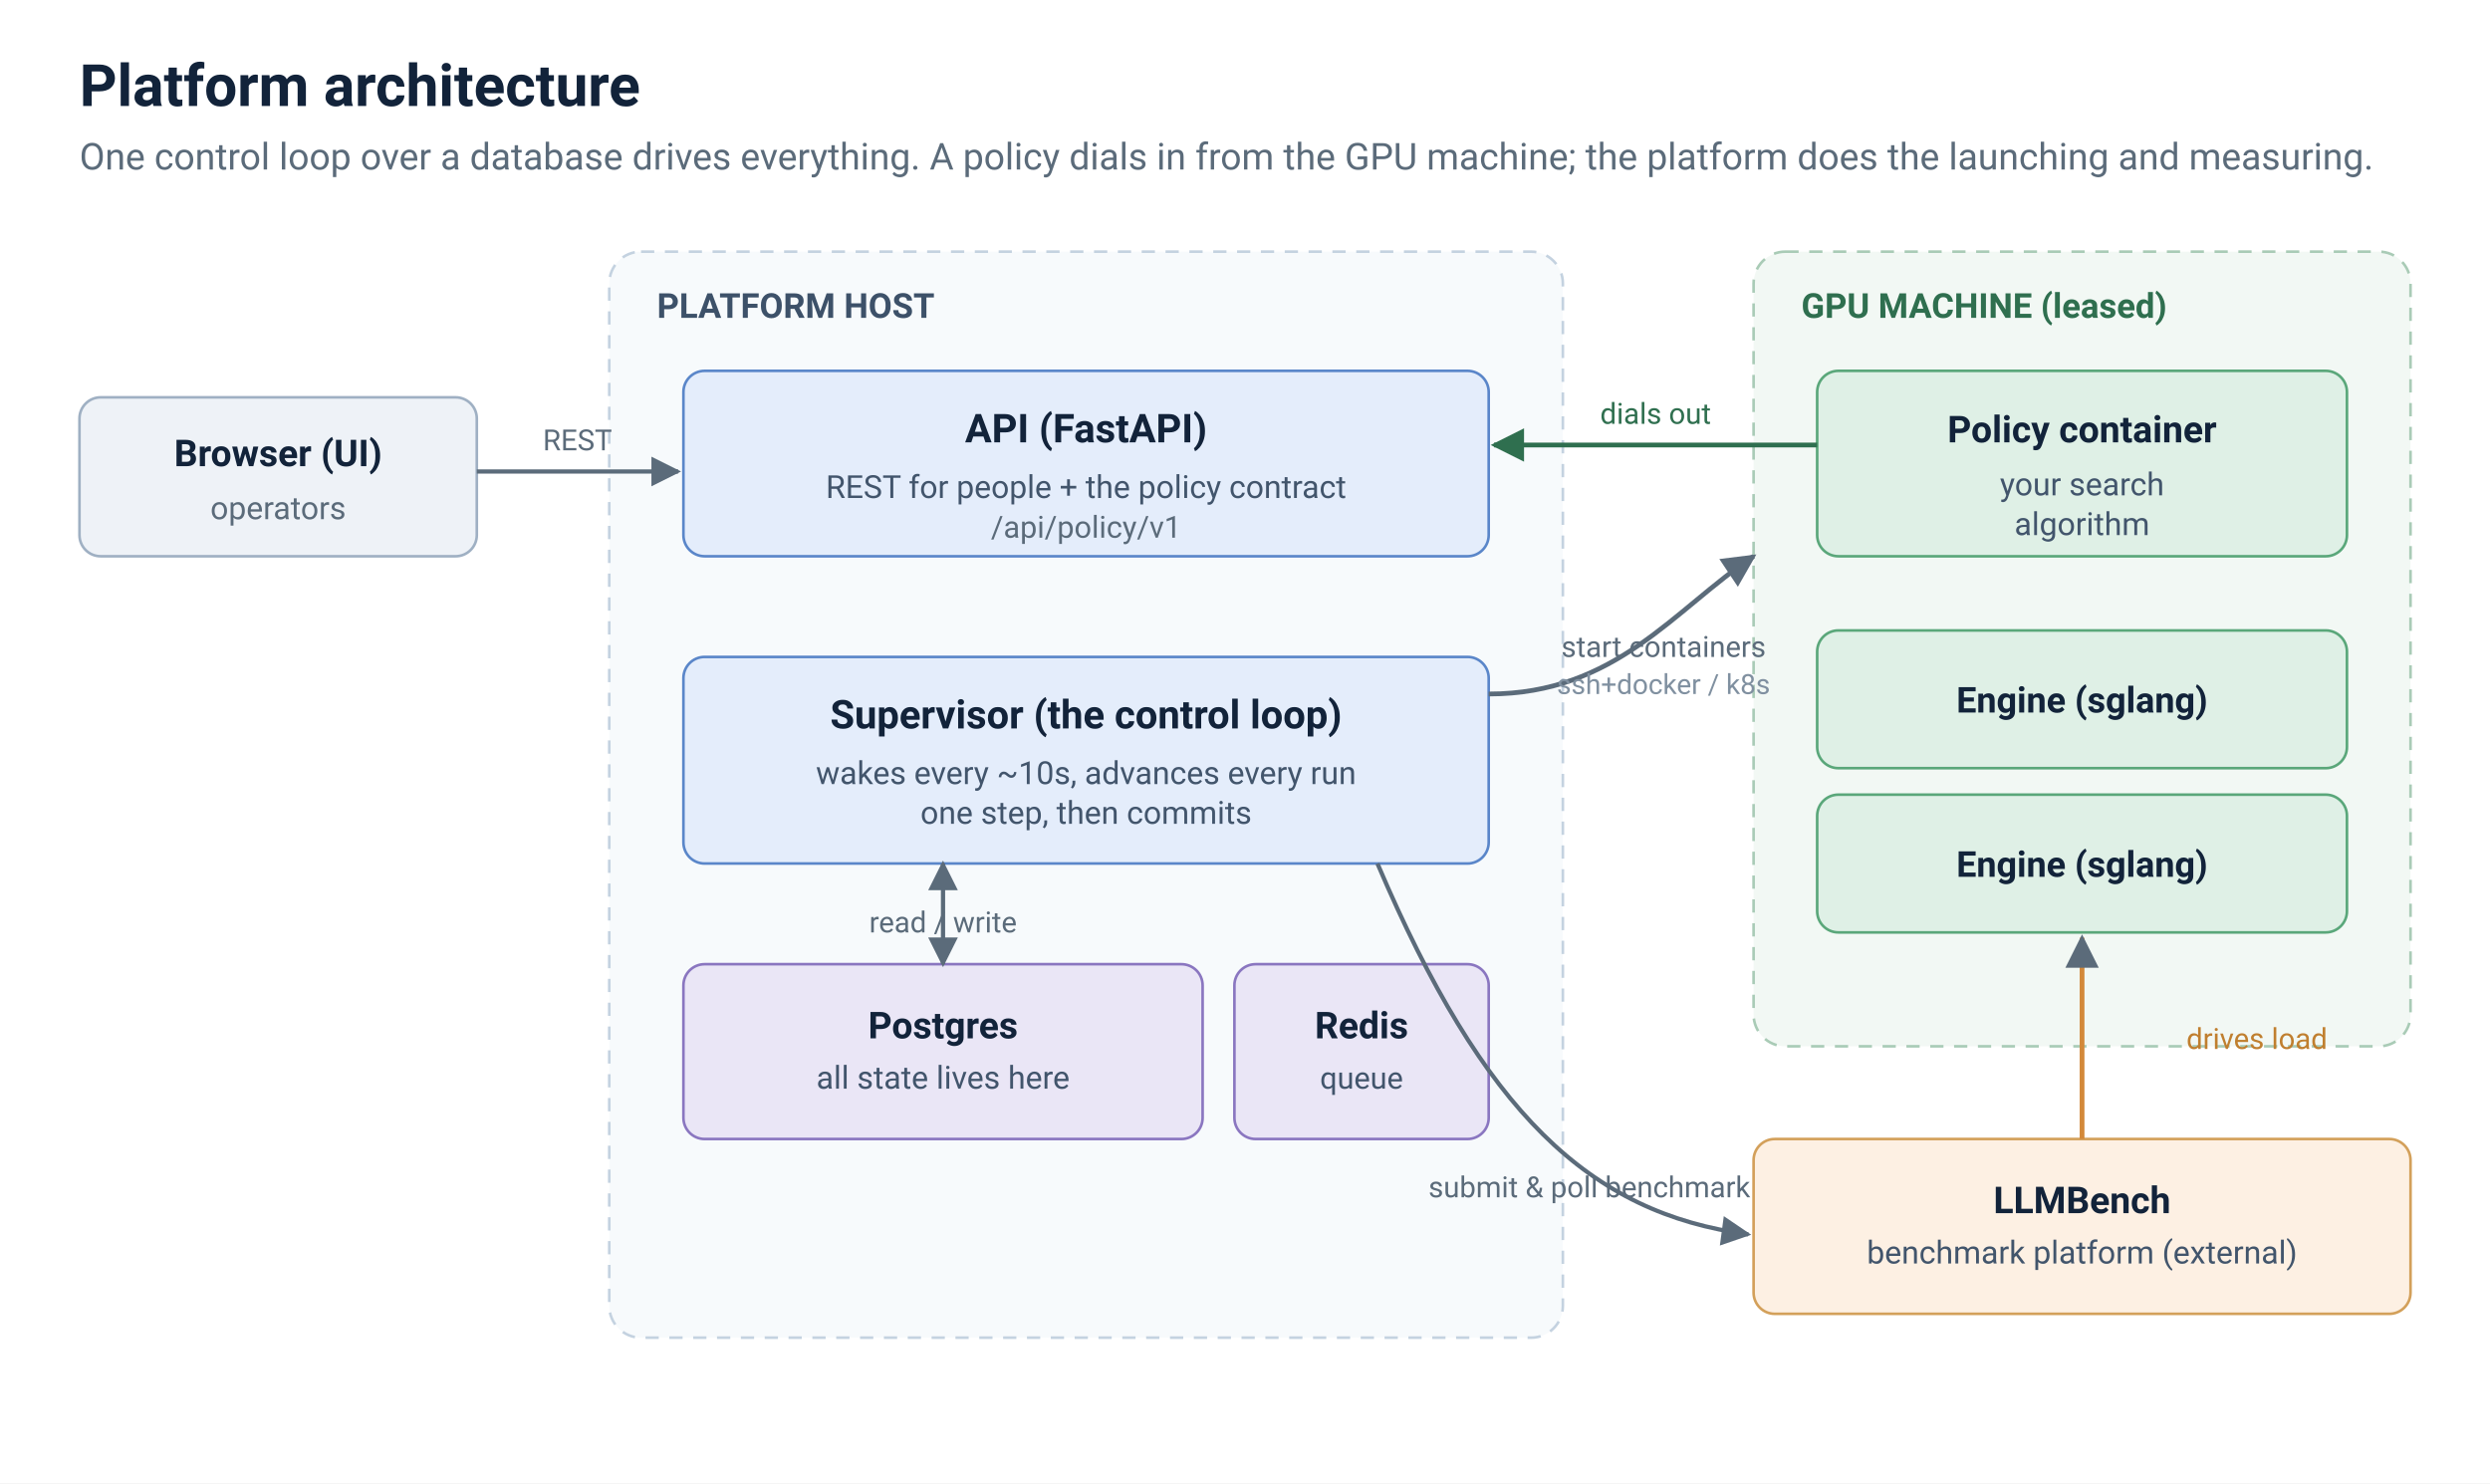
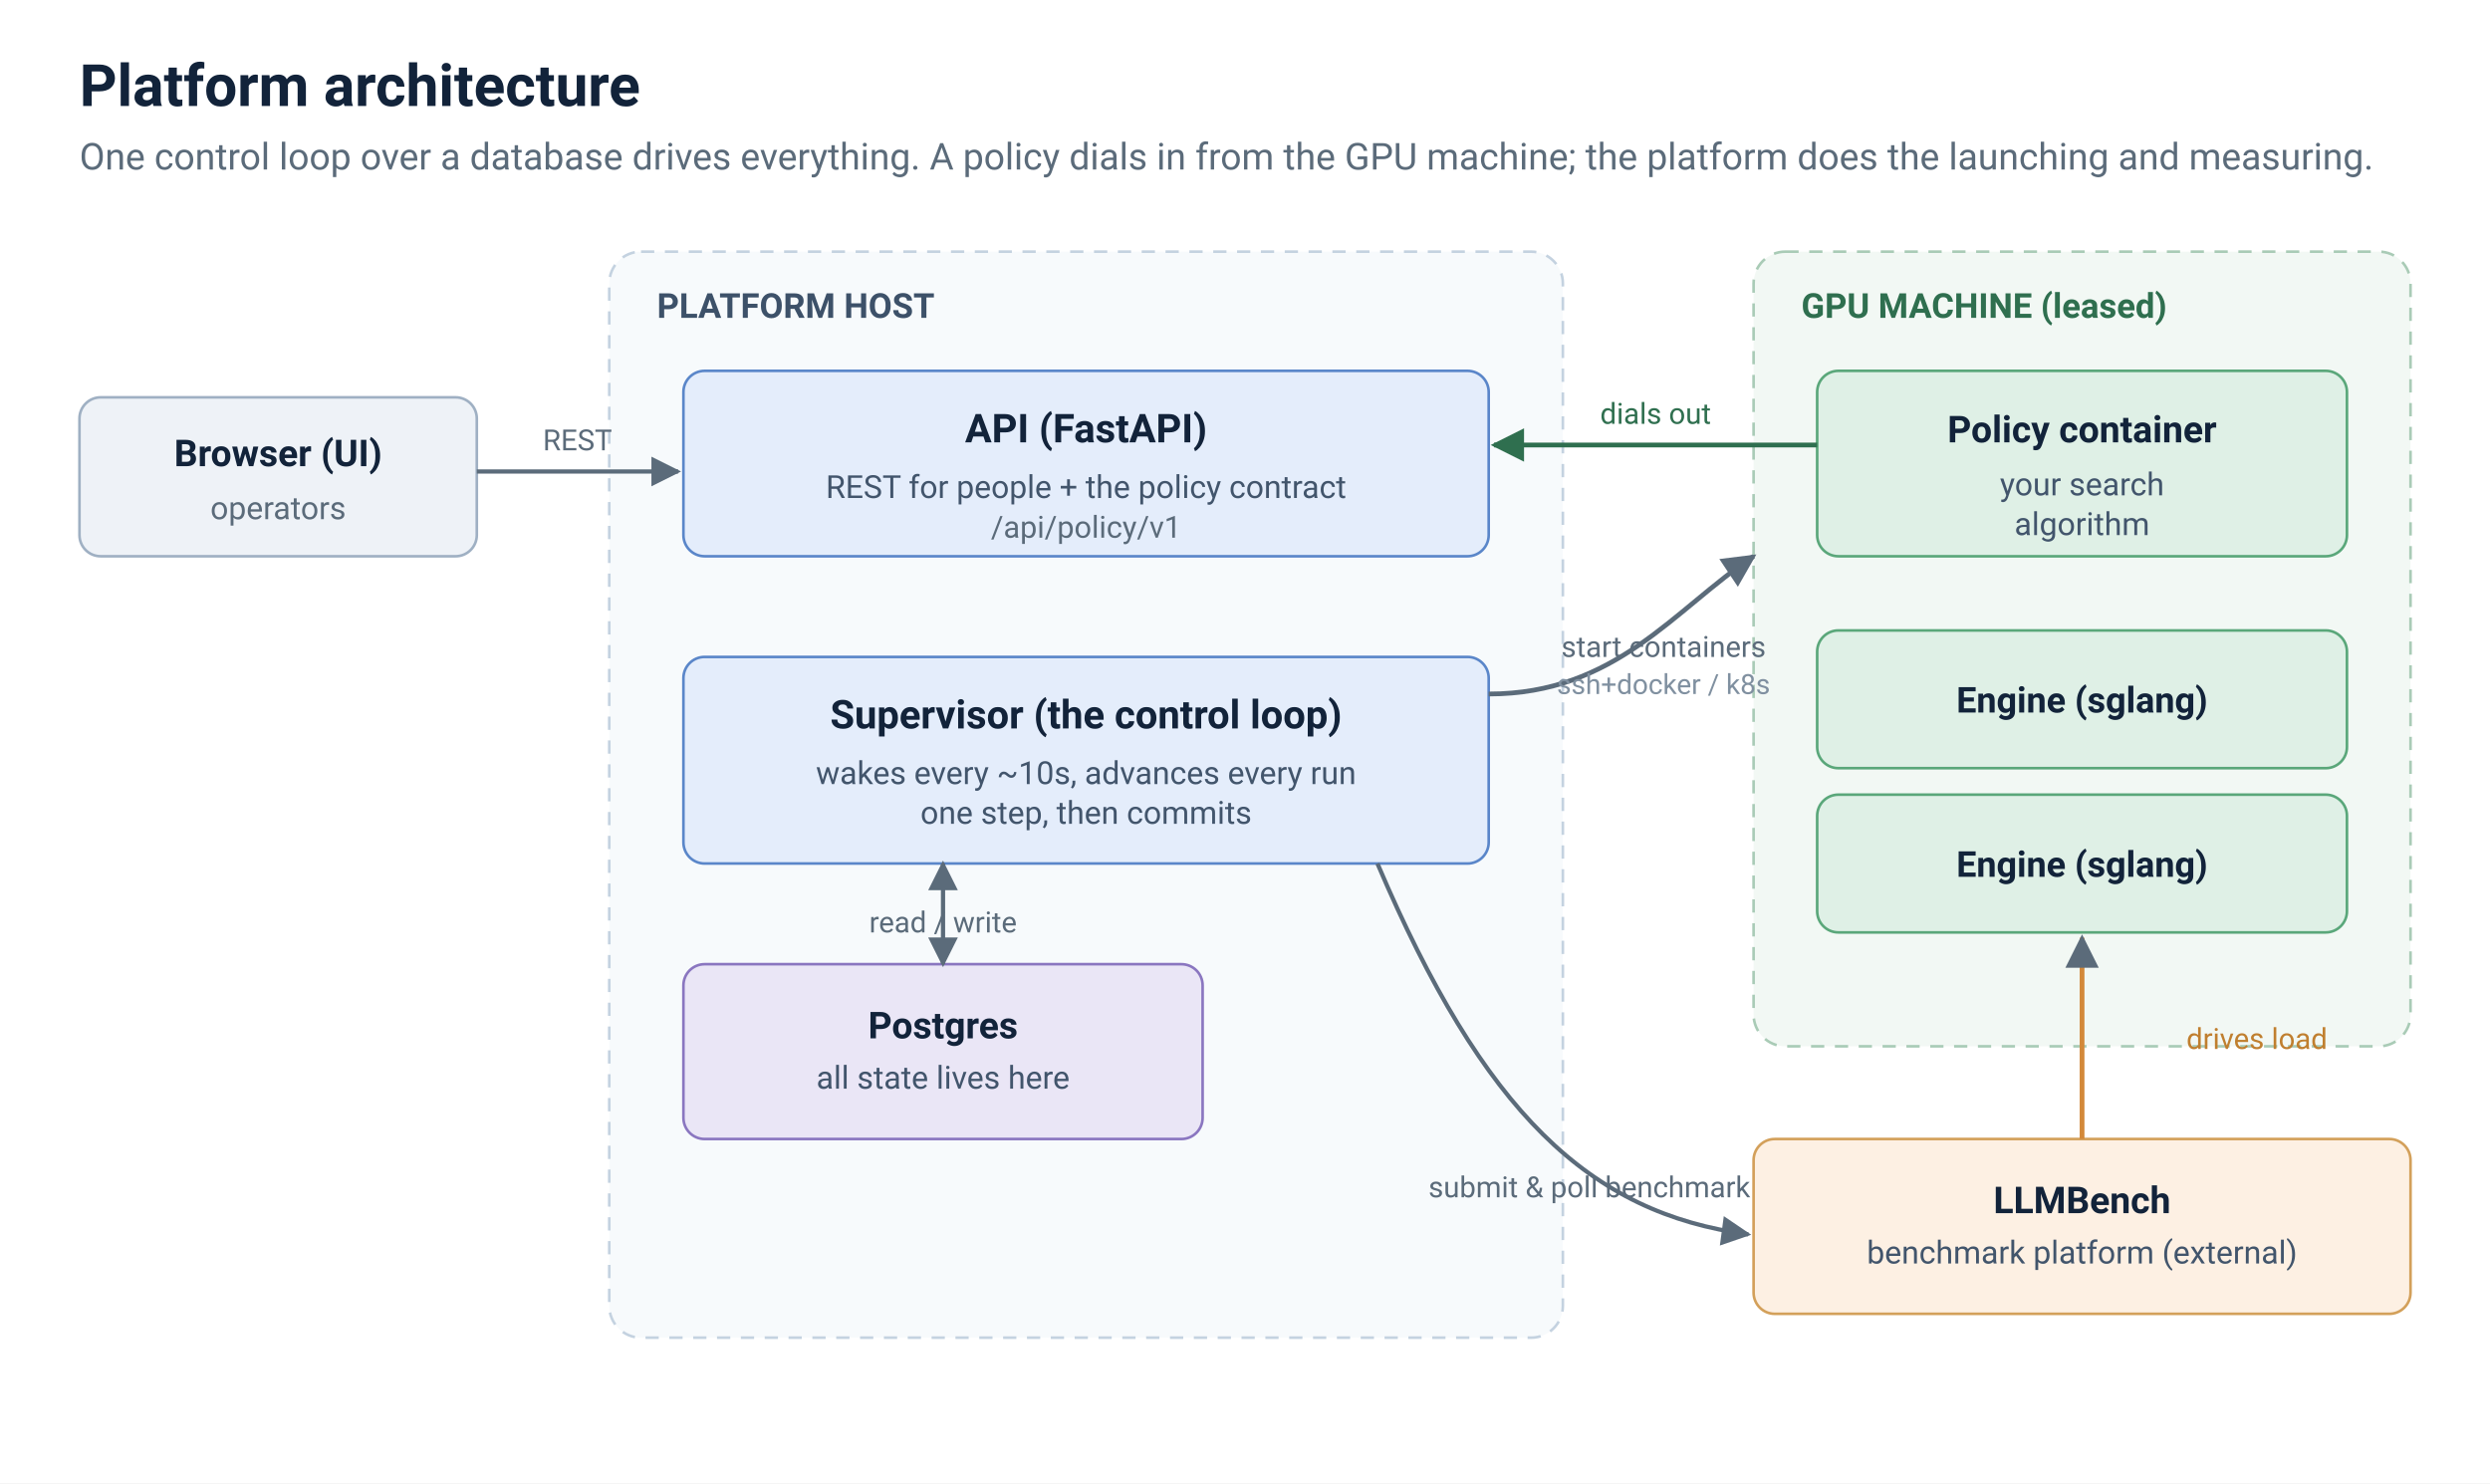
<svg xmlns="http://www.w3.org/2000/svg" viewBox="0 0 940 560" font-family="-apple-system, Segoe UI, Roboto, Helvetica, Arial, sans-serif">
  <defs>
    <marker id="arr" viewBox="0 0 10 10" refX="9" refY="5" markerWidth="7" markerHeight="7" orient="auto-start-reverse">
      <path d="M0 0 L10 5 L0 10 z" fill="#5b6b7a" />
    </marker>
    <marker id="arrb" viewBox="0 0 10 10" refX="9" refY="5" markerWidth="7" markerHeight="7" orient="auto-start-reverse">
      <path d="M0 0 L10 5 L0 10 z" fill="#2f6f4f" />
    </marker>
  </defs>
  <rect width="940" height="560" fill="#ffffff" />
  <text x="30" y="40" font-size="22" font-weight="700" fill="#12233a">Platform architecture</text>
  <text x="30" y="64" font-size="14" fill="#5b6b7a">One control loop over a database drives everything. A policy dials in from the GPU machine; the platform does the launching and measuring.</text>
  <rect x="30" y="150" width="150" height="60" rx="8" fill="#eef2f7" stroke="#9fb0c3" />
  <text x="105" y="176" font-size="14" font-weight="600" fill="#12233a" text-anchor="middle">Browser (UI)</text>
  <text x="105" y="196" font-size="12" fill="#5b6b7a" text-anchor="middle">operators</text>
  <rect x="230" y="95" width="360" height="410" rx="12" fill="#f7fafc" stroke="#c4d2e0" stroke-dasharray="5 4" />
  <text x="248" y="120" font-size="13" font-weight="700" fill="#3d5169">PLATFORM HOST</text>
  <rect x="258" y="140" width="304" height="70" rx="8" fill="#e4edfb" stroke="#5a86c9" />
  <text x="410" y="167" font-size="15" font-weight="600" fill="#12233a" text-anchor="middle">API  (FastAPI)</text>
  <text x="410" y="188" font-size="12" fill="#42556c" text-anchor="middle">REST for people + the policy contract</text>
  <text x="410" y="203" font-size="11.5" fill="#5b6b7a" text-anchor="middle">/api/policy/v1</text>
  <rect x="258" y="248" width="304" height="78" rx="8" fill="#e4edfb" stroke="#5a86c9" />
  <text x="410" y="275" font-size="15" font-weight="600" fill="#12233a" text-anchor="middle">Supervisor  (the control loop)</text>
  <text x="410" y="296" font-size="12" fill="#42556c" text-anchor="middle">wakes every ~10s, advances every run</text>
  <text x="410" y="311" font-size="12" fill="#42556c" text-anchor="middle">one step, then commits</text>
  <rect x="258" y="364" width="196" height="66" rx="8" fill="#eae6f6" stroke="#8a76c0" />
  <text x="356" y="392" font-size="14" font-weight="600" fill="#12233a" text-anchor="middle">Postgres</text>
  <text x="356" y="411" font-size="12" fill="#42556c" text-anchor="middle">all state lives here</text>
-   <rect x="466" y="364" width="96" height="66" rx="8" fill="#eae6f6" stroke="#8a76c0" />
-   <text x="514" y="392" font-size="14" font-weight="600" fill="#12233a" text-anchor="middle">Redis</text>
-   <text x="514" y="411" font-size="11.5" fill="#42556c" text-anchor="middle">queue</text>
  <rect x="662" y="95" width="248" height="300" rx="12" fill="#f2f8f4" stroke="#a9cbb6" stroke-dasharray="5 4" />
  <text x="680" y="120" font-size="13" font-weight="700" fill="#2f6f4f">GPU MACHINE  (leased)</text>
  <rect x="686" y="140" width="200" height="70" rx="8" fill="#dff0e6" stroke="#5aa77a" />
  <text x="786" y="167" font-size="14" font-weight="600" fill="#12233a" text-anchor="middle">Policy container</text>
  <text x="786" y="187" font-size="12" fill="#42556c" text-anchor="middle">your search</text>
  <text x="786" y="202" font-size="12" fill="#42556c" text-anchor="middle">algorithm</text>
  <rect x="686" y="238" width="200" height="52" rx="8" fill="#dff0e6" stroke="#5aa77a" />
  <text x="786" y="269" font-size="13.5" font-weight="600" fill="#12233a" text-anchor="middle">Engine (sglang)</text>
  <rect x="686" y="300" width="200" height="52" rx="8" fill="#dff0e6" stroke="#5aa77a" />
  <text x="786" y="331" font-size="13.5" font-weight="600" fill="#12233a" text-anchor="middle">Engine (sglang)</text>
  <rect x="662" y="430" width="248" height="66" rx="8" fill="#fdf0e3" stroke="#d3a05a" />
  <text x="786" y="458" font-size="14" font-weight="600" fill="#12233a" text-anchor="middle">LLMBench</text>
  <text x="786" y="477" font-size="12" fill="#42556c" text-anchor="middle">benchmark platform (external)</text>
  <line x1="180" y1="178" x2="256" y2="178" stroke="#5b6b7a" stroke-width="1.6" marker-end="url(#arr)" />
  <text x="218" y="170" font-size="11" fill="#5b6b7a" text-anchor="middle">REST</text>
  <line x1="356" y1="364" x2="356" y2="326" stroke="#5b6b7a" stroke-width="1.6" marker-end="url(#arr)" marker-start="url(#arr)" />
  <text x="356" y="352" font-size="11" fill="#5b6b7a" text-anchor="middle">read / write</text>
  <line x1="686" y1="168" x2="564" y2="168" stroke="#2f6f4f" stroke-width="1.8" marker-end="url(#arrb)" />
  <text x="625" y="160" font-size="11" fill="#2f6f4f" text-anchor="middle">dials out</text>
  <path d="M562 262 C 610 262, 632 230, 662 210" fill="none" stroke="#5b6b7a" stroke-width="1.8" marker-end="url(#arr)" />
  <text x="628" y="248" font-size="11" fill="#5b6b7a" text-anchor="middle">start containers</text>
  <text x="628" y="262" font-size="10.5" fill="#8090a0" text-anchor="middle">ssh+docker / k8s</text>
  <path d="M520 326 C 560 420, 600 458, 660 466" fill="none" stroke="#5b6b7a" stroke-width="1.6" marker-end="url(#arr)" />
  <text x="600" y="452" font-size="11" fill="#5b6b7a" text-anchor="middle">submit &amp; poll benchmark</text>
  <line x1="786" y1="430" x2="786" y2="354" stroke="#d3893a" stroke-width="1.8" marker-end="url(#arr)" />
  <text x="852" y="396" font-size="11" fill="#c07f2f" text-anchor="middle">drives load</text>
</svg>
